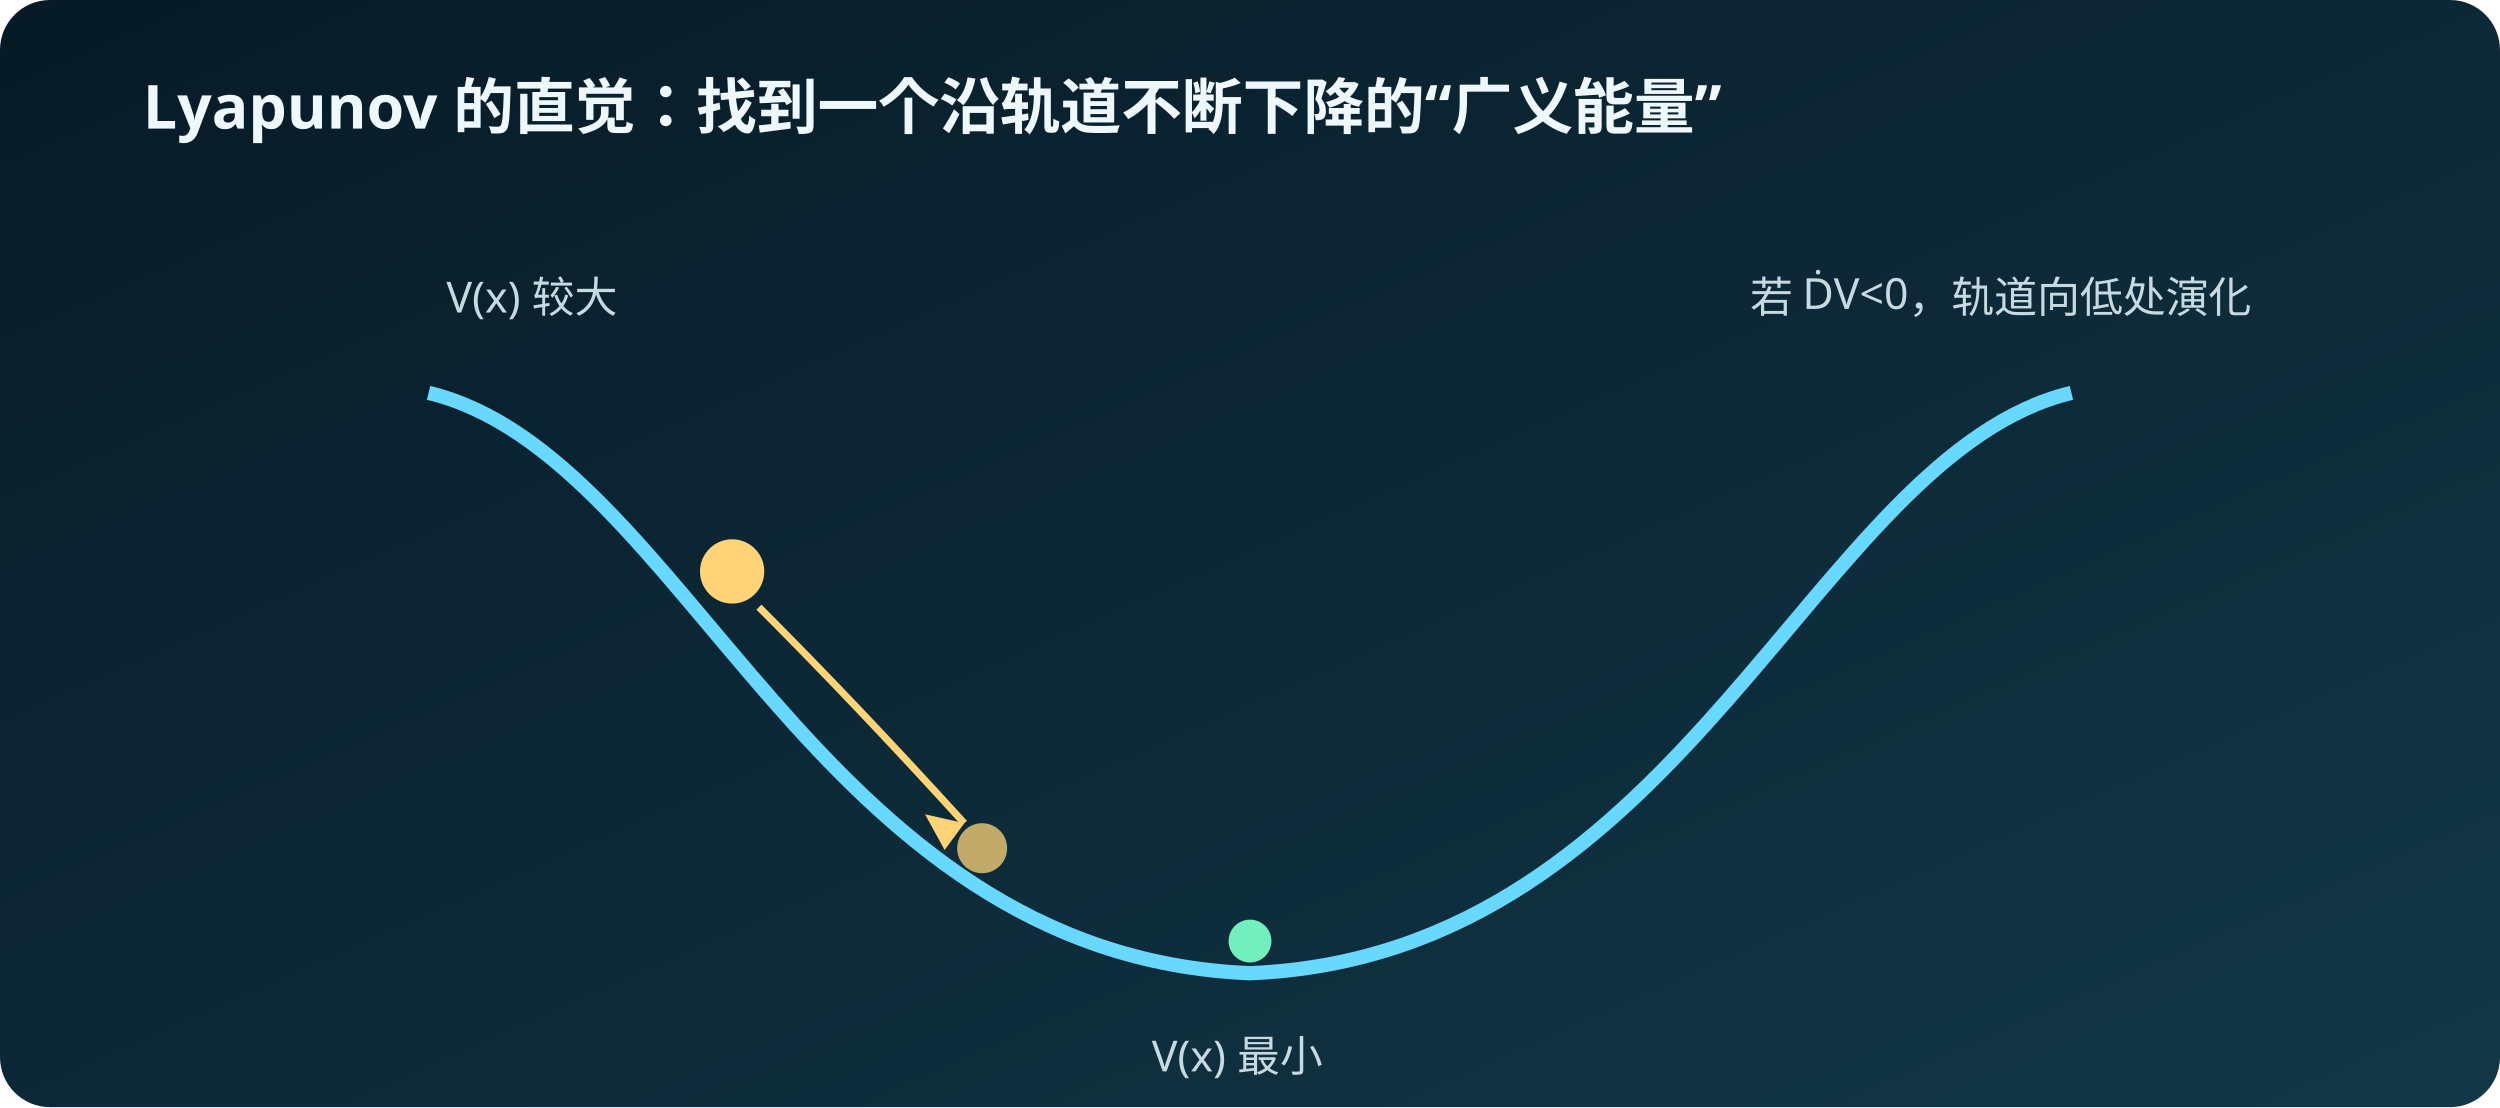
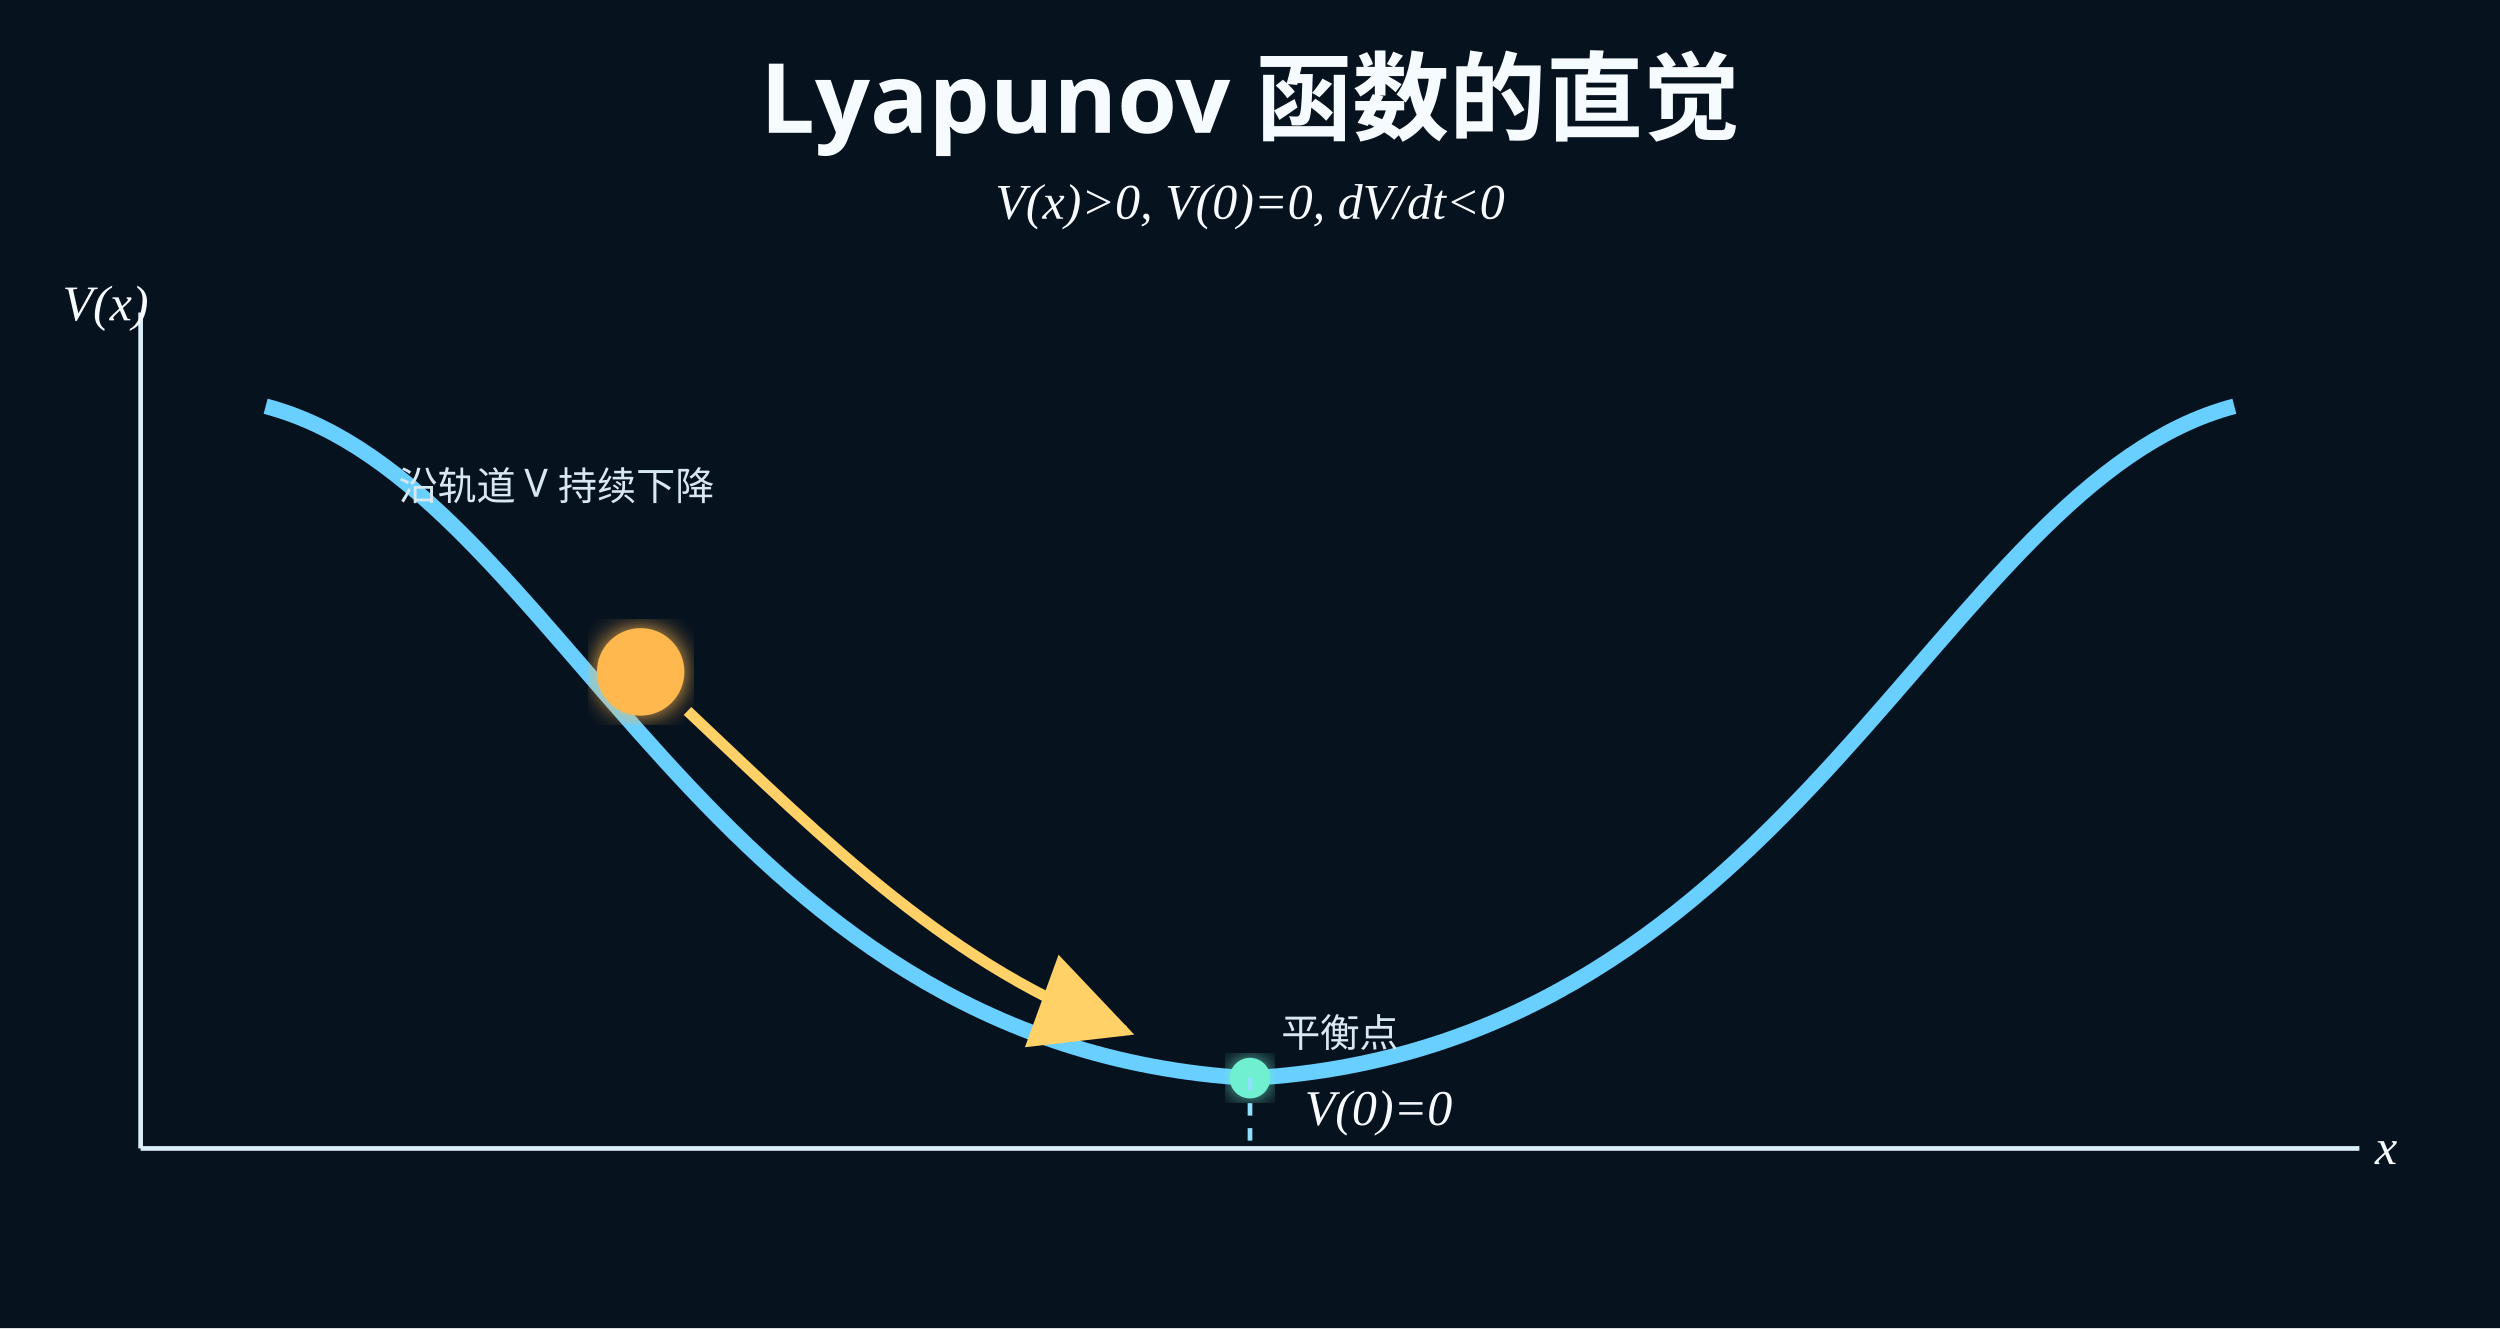
- <svg xmlns="http://www.w3.org/2000/svg" width="1400" height="620" viewBox="0 0 1400 620">
+ <svg xmlns="http://www.w3.org/2000/svg" width="1600" height="850" viewBox="0 0 1600 850">
  <defs>
-     <style>.t{font:700 34px "Noto Sans SC","Microsoft YaHei",sans-serif;fill:#eef8fc}.l{font:500 24px "Noto Sans SC","Microsoft YaHei",sans-serif;fill:#c7dae2}</style>
-     <linearGradient id="b" x1="0" y1="0" x2="1" y2="1">
-       <stop stop-color="#071a26" />
-       <stop offset="1" stop-color="#123747" />
+     <linearGradient id="bg" x1="0" y1="0" x2="1" y2="1">
+       <stop offset="0" stop-color="#07121f" />
+       <stop offset="1" stop-color="#10263a" />
    </linearGradient>
+     <filter id="glow">
+       <feGaussianBlur stdDeviation="8" result="b" />
+       <feMerge>
+         <feMergeNode in="b" />
+         <feMergeNode in="SourceGraphic" />
+       </feMerge>
+     </filter>
+     <marker id="arrB" viewBox="0 0 10 10" refX="9" refY="5" markerWidth="9" markerHeight="9" orient="auto">
+       <path d="M0 0L10 5L0 10Z" fill="#69cfff" />
+     </marker>
+     <marker id="arrY" viewBox="0 0 10 10" refX="9" refY="5" markerWidth="9" markerHeight="9" orient="auto">
+       <path d="M0 0L10 5L0 10Z" fill="#ffd166" />
+     </marker>
+     <marker id="arrR" viewBox="0 0 10 10" refX="9" refY="5" markerWidth="9" markerHeight="9" orient="auto">
+       <path d="M0 0L10 5L0 10Z" fill="#ff6f91" />
+     </marker>
+     <style>.title{font:700 62px 'Noto Sans SC','Microsoft YaHei',sans-serif;fill:#f6fbff}.sub{font:500 30px 'Noto Sans SC','Microsoft YaHei',sans-serif;fill:#bcd0df}.series{font:600 26px 'Noto Sans SC','Microsoft YaHei',sans-serif;fill:#6fd6ff;letter-spacing:4px}.h{font:700 36px 'Noto Sans SC','Microsoft YaHei',sans-serif;fill:#f5fbff}.t{font:500 25px 'Noto Sans SC','Microsoft YaHei',sans-serif;fill:#d8e8f1}.sm{font:500 21px 'Noto Sans SC','Microsoft YaHei',sans-serif;fill:#b9ccda}.math{font:italic 32px Georgia,'Times New Roman',serif;fill:#f7fbff}</style>
  </defs>
-   <rect width="1400" height="620" rx="28" fill="url(#b)" />
-   <text x="80" y="72" class="t">Lyapunov 的直觉：找到一个沿轨道不断下降的“广义能量”</text>
-   <g transform="translate(160 135)">
-     <path d="M80 85 C225 120 295 400 540 410 C785 400 855 120 1000 85" fill="none" stroke="#68d8ff" stroke-width="8" />
-     <circle cx="250" cy="185" r="18" fill="#ffd478" />
-     <circle cx="390" cy="340" r="14" fill="#ffd478" opacity=".75" />
-     <circle cx="540" cy="392" r="12" fill="#72efbd" />
-     <path d="M265 205 Q320 260 380 326" fill="none" stroke="#ffd478" stroke-width="4" />
-     <path d="M380 326 l-22 -5 l11 20z" fill="#ffd478" />
-     <text x="90" y="40" class="l">V(x) 较大</text>
-     <text x="485" y="465" class="l">V(x) 最小</text>
-     <text x="820" y="40" class="l">若 ḊV&lt;0，轨道向低处演化</text>
-   </g>
+   <rect width="1600" height="850" fill="#07121f" />
+   <text x="800" y="85" text-anchor="middle" class="title">Lyapunov 函数的直觉</text>
+   <text x="800" y="140" text-anchor="middle" class="math">V(x)&gt;0,  V(0)=0,  dV/dt&lt;0</text>
+   <line x1="90" y1="735" x2="1510" y2="735" stroke="#d9eef8" stroke-width="3" />
+   <line x1="90" y1="735" x2="90" y2="200" stroke="#d9eef8" stroke-width="3" />
+   <text x="1520" y="745" class="math">x</text>
+   <text x="40" y="205" class="math">V(x)</text>
+   <path d="M170 260 C360 310 450 670 800 690 C1150 670 1240 310 1430 260" fill="none" stroke="#69cfff" stroke-width="10" />
+   <circle cx="410" cy="430" r="28" fill="#ffb84d" filter="url(#glow)" />
+   <path d="M440 455 C530 540 610 620 720 660" fill="none" stroke="#ffd166" stroke-width="7" marker-end="url(#arrY)" />
+   <circle cx="800" cy="690" r="13" fill="#70f0d0" filter="url(#glow)" />
+   <line x1="800" y1="690" x2="800" y2="735" stroke="#8fdfff" stroke-width="3" stroke-dasharray="8 8" />
+   <text x="820" y="670" class="t">平衡点</text>
+   <text x="835" y="720" class="math">V(0)=0</text>
+   <text x="255" y="320" class="t">沿轨道 V 持续下降</text>
</svg>
